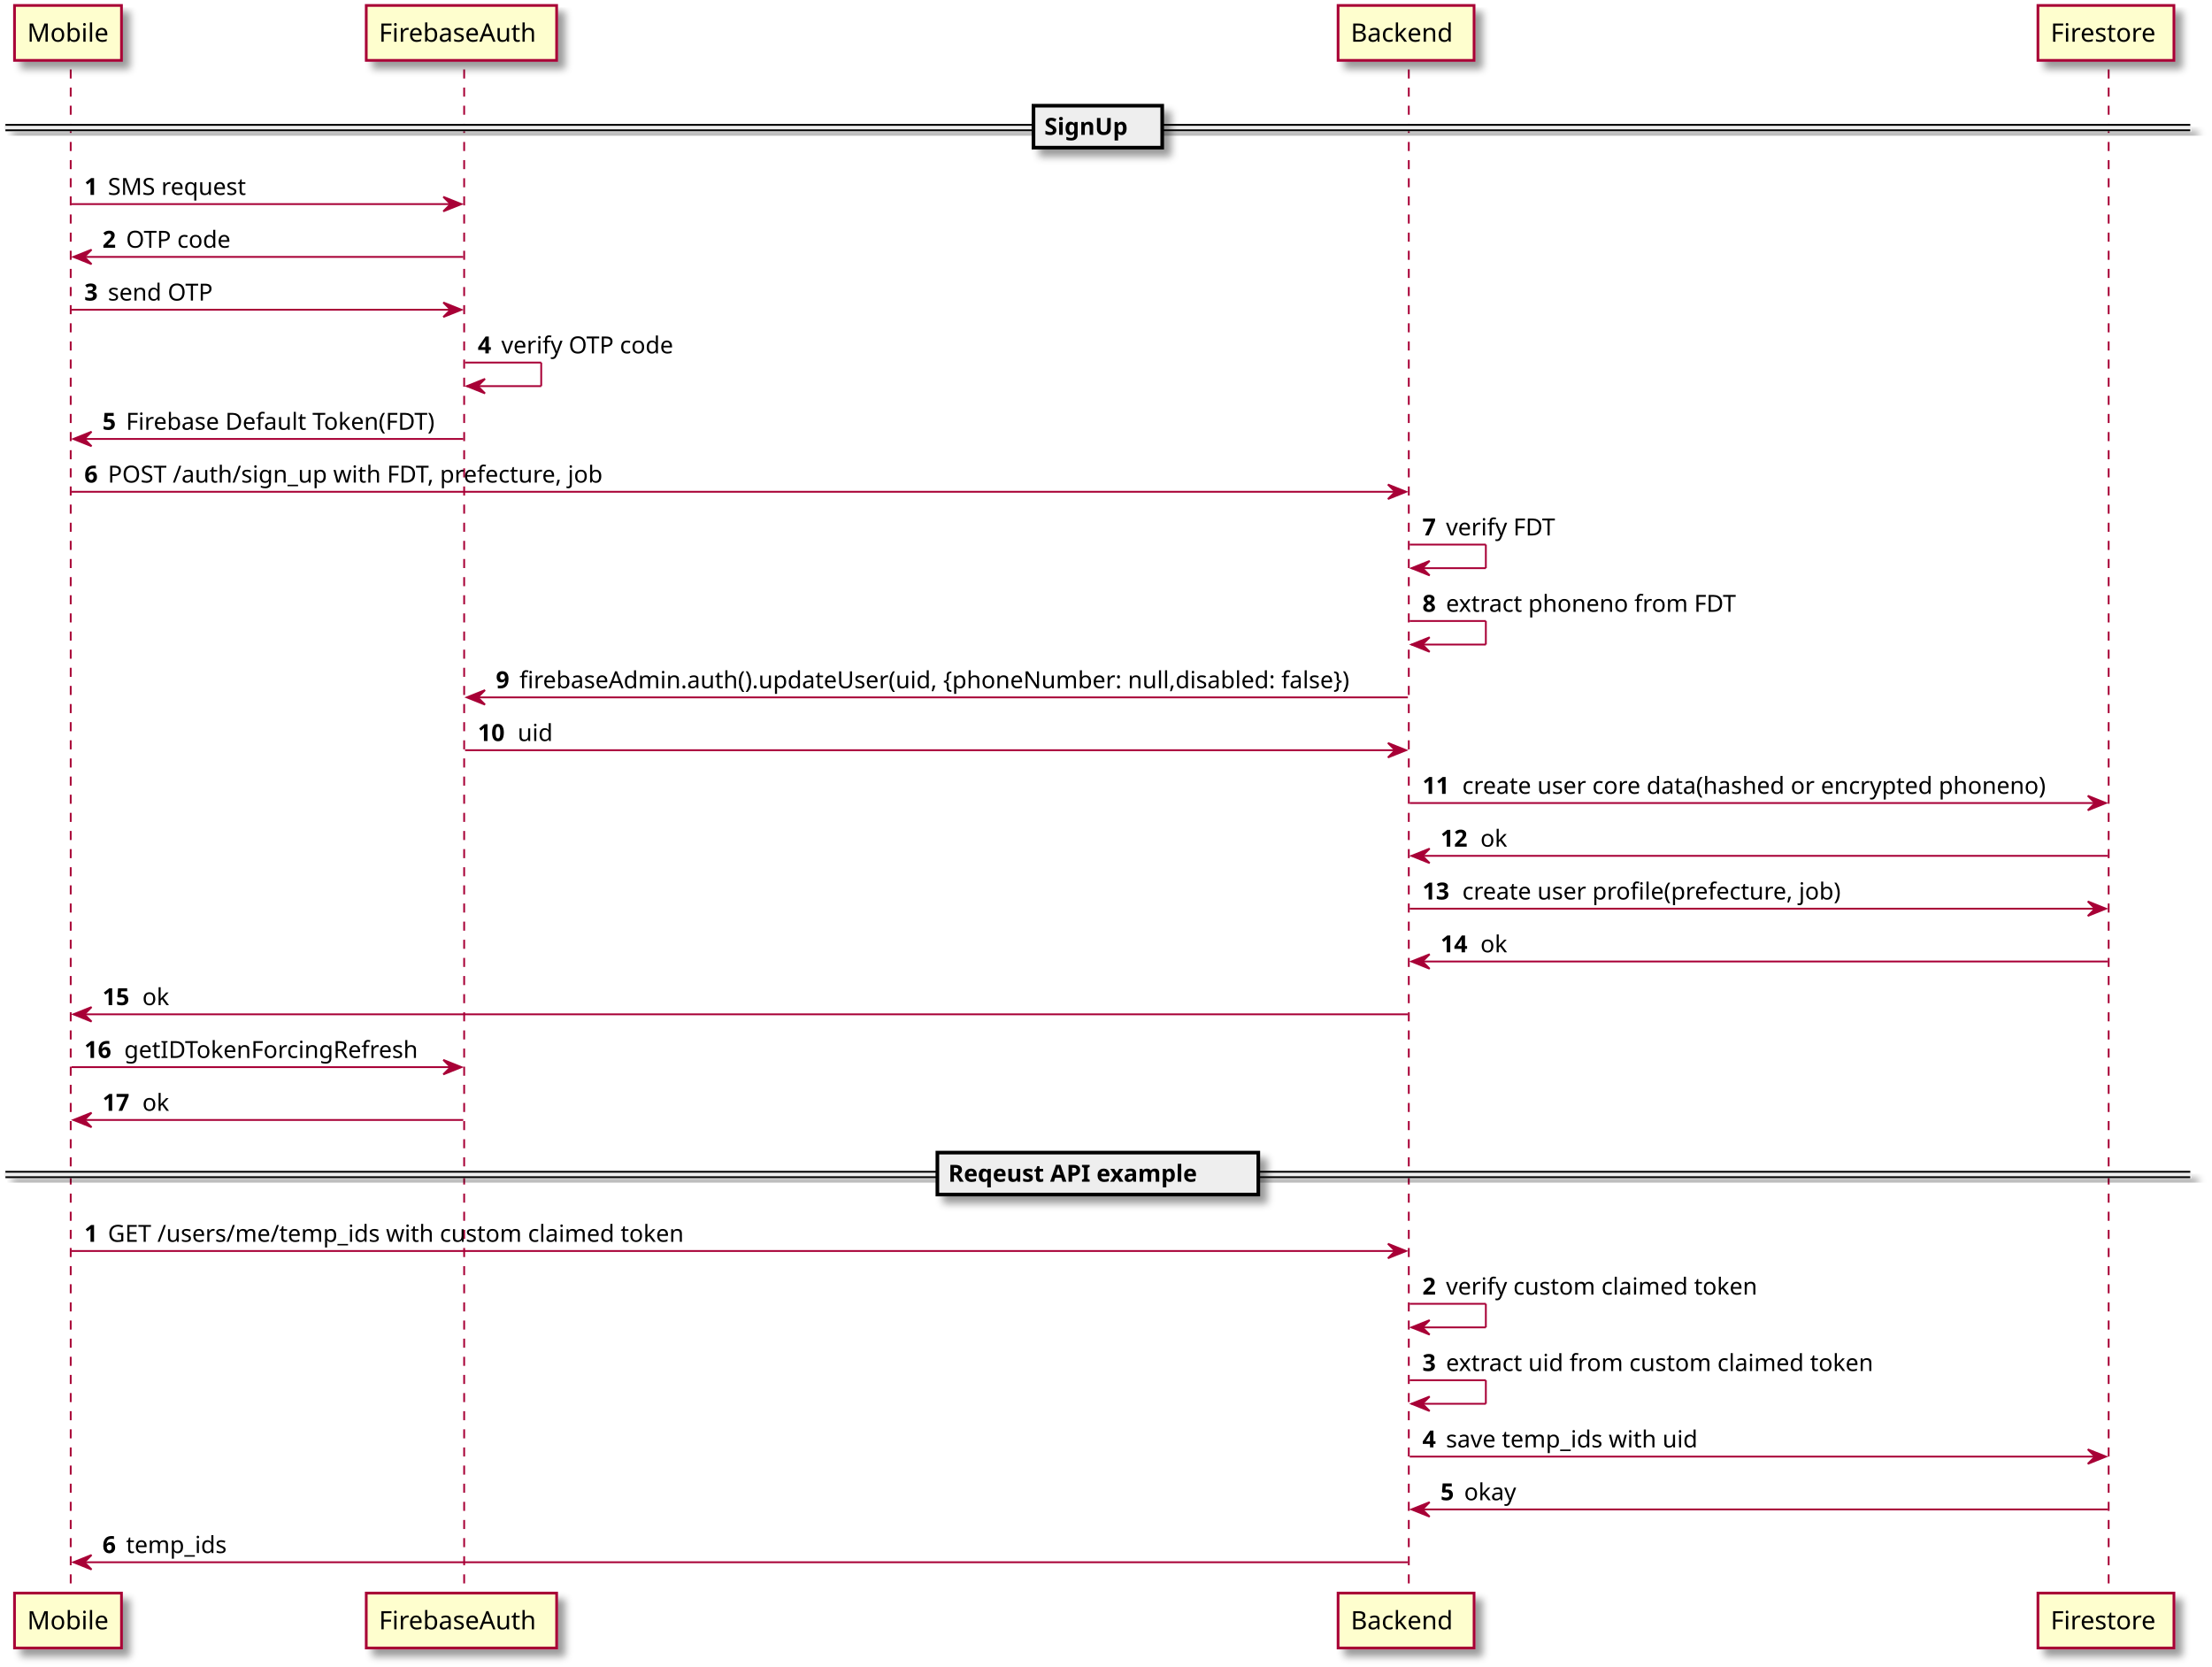
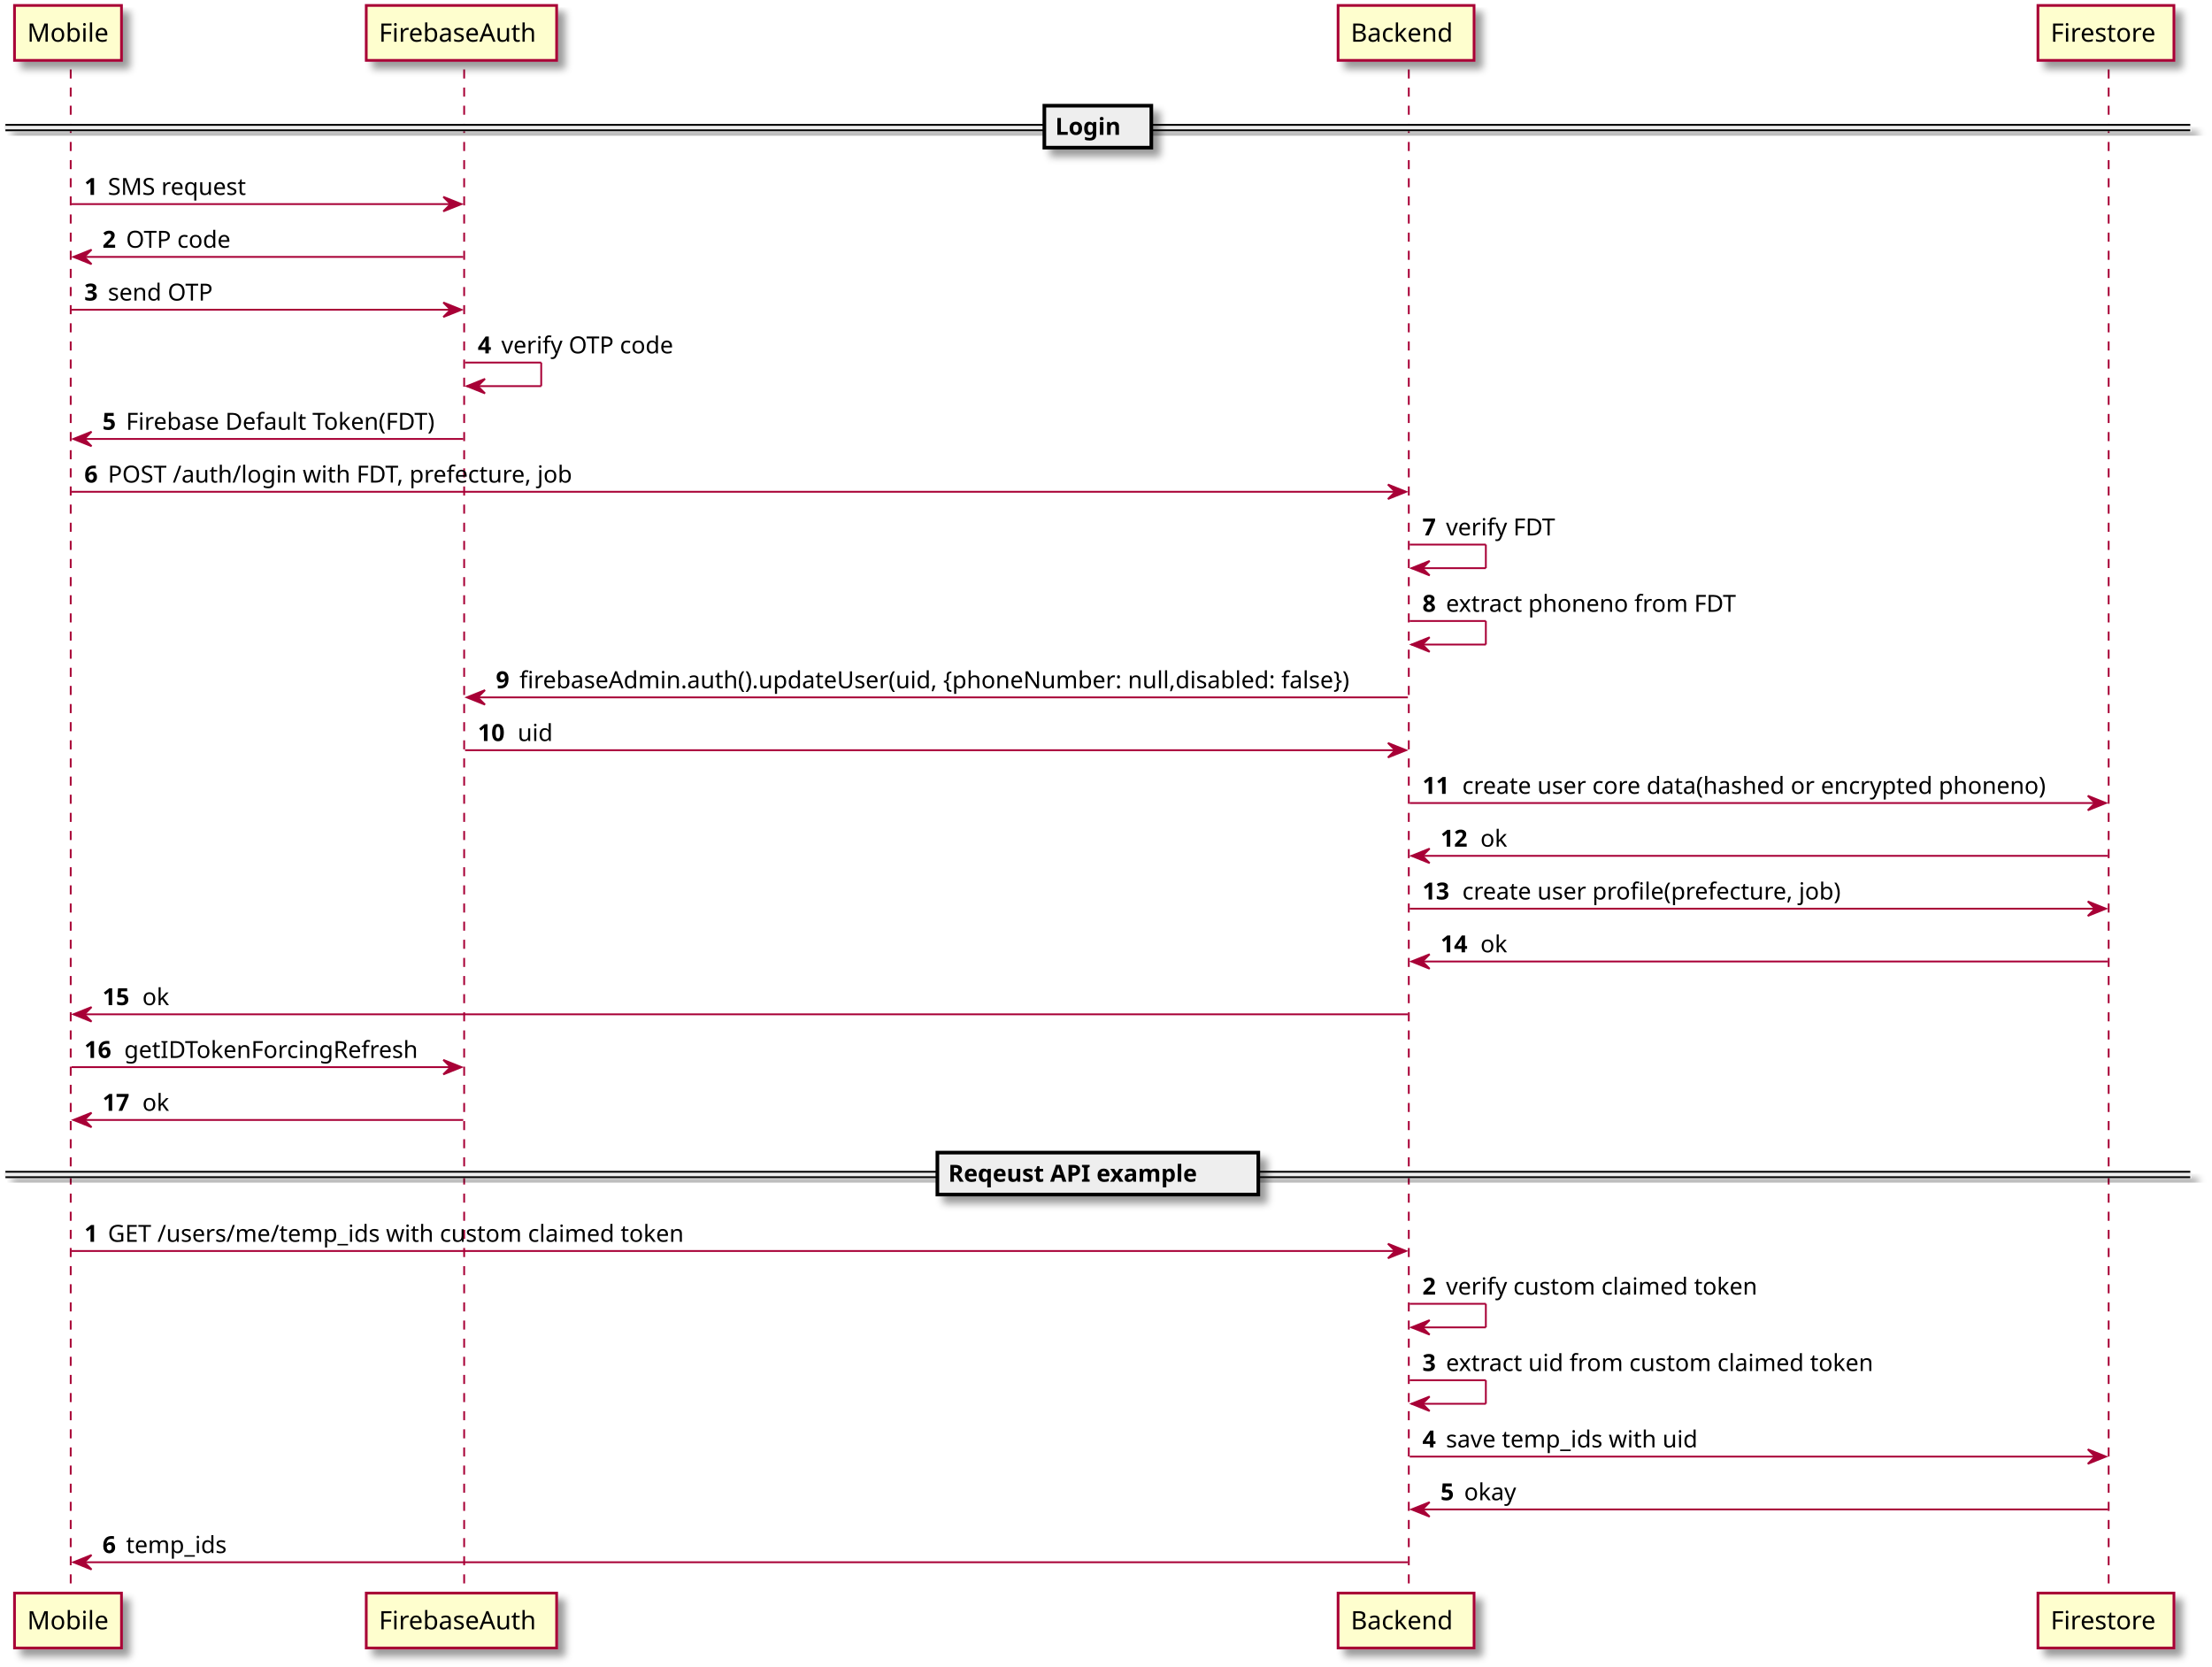
<svg xmlns="http://www.w3.org/2000/svg" contentScriptType="application/ecmascript" contentStyleType="text/css" height="919px" preserveAspectRatio="none" style="width:1220px;height:919px;" version="1.1" viewBox="0 0 1220 919" width="1220px" zoomAndPan="magnify">
  <defs>
-     <filter height="300%" id="f12aqdqexkfkn2" width="300%" x="-1" y="-1">
+     <filter height="300%" id="f1i2fg9ljk3yw5" width="300%" x="-1" y="-1">
      <feGaussianBlur result="blurOut" stdDeviation="2.0" />
      <feColorMatrix in="blurOut" result="blurOut2" type="matrix" values="0 0 0 0 0 0 0 0 0 0 0 0 0 0 0 0 0 0 .4 0" />
      <feOffset dx="4.0" dy="4.0" in="blurOut2" result="blurOut3" />
      <feBlend in="SourceGraphic" in2="blurOut3" mode="normal" />
    </filter>
  </defs>
  <g>
    <line style="stroke: #A80036; stroke-width: 1.0; stroke-dasharray: 5.0,5.0;" x1="39" x2="39" y1="38.297" y2="879.617" />
    <line style="stroke: #A80036; stroke-width: 1.0; stroke-dasharray: 5.0,5.0;" x1="256" x2="256" y1="38.297" y2="879.617" />
    <line style="stroke: #A80036; stroke-width: 1.0; stroke-dasharray: 5.0,5.0;" x1="777" x2="777" y1="38.297" y2="879.617" />
    <line style="stroke: #A80036; stroke-width: 1.0; stroke-dasharray: 5.0,5.0;" x1="1163" x2="1163" y1="38.297" y2="879.617" />
-     <rect fill="#FEFECE" filter="url(#f12aqdqexkfkn2)" height="30.297" style="stroke: #A80036; stroke-width: 1.5;" width="59" x="8" y="3" />
+     <rect fill="#FEFECE" filter="url(#f1i2fg9ljk3yw5)" height="30.297" style="stroke: #A80036; stroke-width: 1.5;" width="59" x="8" y="3" />
    <text fill="#000000" font-family="sans-serif" font-size="14" lengthAdjust="spacingAndGlyphs" textLength="45" x="15" y="22.995">Mobile</text>
-     <rect fill="#FEFECE" filter="url(#f12aqdqexkfkn2)" height="30.297" style="stroke: #A80036; stroke-width: 1.5;" width="59" x="8" y="878.617" />
+     <rect fill="#FEFECE" filter="url(#f1i2fg9ljk3yw5)" height="30.297" style="stroke: #A80036; stroke-width: 1.5;" width="59" x="8" y="878.617" />
    <text fill="#000000" font-family="sans-serif" font-size="14" lengthAdjust="spacingAndGlyphs" textLength="45" x="15" y="898.612">Mobile</text>
-     <rect fill="#FEFECE" filter="url(#f12aqdqexkfkn2)" height="30.297" style="stroke: #A80036; stroke-width: 1.5;" width="105" x="202" y="3" />
+     <rect fill="#FEFECE" filter="url(#f1i2fg9ljk3yw5)" height="30.297" style="stroke: #A80036; stroke-width: 1.5;" width="105" x="202" y="3" />
    <text fill="#000000" font-family="sans-serif" font-size="14" lengthAdjust="spacingAndGlyphs" textLength="91" x="209" y="22.995">FirebaseAuth</text>
-     <rect fill="#FEFECE" filter="url(#f12aqdqexkfkn2)" height="30.297" style="stroke: #A80036; stroke-width: 1.5;" width="105" x="202" y="878.617" />
+     <rect fill="#FEFECE" filter="url(#f1i2fg9ljk3yw5)" height="30.297" style="stroke: #A80036; stroke-width: 1.5;" width="105" x="202" y="878.617" />
    <text fill="#000000" font-family="sans-serif" font-size="14" lengthAdjust="spacingAndGlyphs" textLength="91" x="209" y="898.612">FirebaseAuth</text>
-     <rect fill="#FEFECE" filter="url(#f12aqdqexkfkn2)" height="30.297" style="stroke: #A80036; stroke-width: 1.5;" width="75" x="738" y="3" />
+     <rect fill="#FEFECE" filter="url(#f1i2fg9ljk3yw5)" height="30.297" style="stroke: #A80036; stroke-width: 1.5;" width="75" x="738" y="3" />
    <text fill="#000000" font-family="sans-serif" font-size="14" lengthAdjust="spacingAndGlyphs" textLength="61" x="745" y="22.995">Backend</text>
-     <rect fill="#FEFECE" filter="url(#f12aqdqexkfkn2)" height="30.297" style="stroke: #A80036; stroke-width: 1.5;" width="75" x="738" y="878.617" />
+     <rect fill="#FEFECE" filter="url(#f1i2fg9ljk3yw5)" height="30.297" style="stroke: #A80036; stroke-width: 1.5;" width="75" x="738" y="878.617" />
    <text fill="#000000" font-family="sans-serif" font-size="14" lengthAdjust="spacingAndGlyphs" textLength="61" x="745" y="898.612">Backend</text>
-     <rect fill="#FEFECE" filter="url(#f12aqdqexkfkn2)" height="30.297" style="stroke: #A80036; stroke-width: 1.5;" width="75" x="1124" y="3" />
+     <rect fill="#FEFECE" filter="url(#f1i2fg9ljk3yw5)" height="30.297" style="stroke: #A80036; stroke-width: 1.5;" width="75" x="1124" y="3" />
    <text fill="#000000" font-family="sans-serif" font-size="14" lengthAdjust="spacingAndGlyphs" textLength="61" x="1131" y="22.995">Firestore</text>
-     <rect fill="#FEFECE" filter="url(#f12aqdqexkfkn2)" height="30.297" style="stroke: #A80036; stroke-width: 1.5;" width="75" x="1124" y="878.617" />
+     <rect fill="#FEFECE" filter="url(#f1i2fg9ljk3yw5)" height="30.297" style="stroke: #A80036; stroke-width: 1.5;" width="75" x="1124" y="878.617" />
    <text fill="#000000" font-family="sans-serif" font-size="14" lengthAdjust="spacingAndGlyphs" textLength="61" x="1131" y="898.612">Firestore</text>
-     <rect fill="#EEEEEE" filter="url(#f12aqdqexkfkn2)" height="3" style="stroke: #EEEEEE; stroke-width: 1.0;" width="1205" x="3" y="68.863" />
+     <rect fill="#EEEEEE" filter="url(#f1i2fg9ljk3yw5)" height="3" style="stroke: #EEEEEE; stroke-width: 1.0;" width="1205" x="3" y="68.863" />
    <line style="stroke: #000000; stroke-width: 1.0;" x1="3" x2="1208" y1="68.863" y2="68.863" />
    <line style="stroke: #000000; stroke-width: 1.0;" x1="3" x2="1208" y1="71.863" y2="71.863" />
-     <rect fill="#EEEEEE" filter="url(#f12aqdqexkfkn2)" height="23.133" style="stroke: #000000; stroke-width: 2.0;" width="71" x="570" y="58.297" />
-     <text fill="#000000" font-family="sans-serif" font-size="13" font-weight="bold" lengthAdjust="spacingAndGlyphs" textLength="52" x="576" y="74.364">SignUp</text>
+     <rect fill="#EEEEEE" filter="url(#f1i2fg9ljk3yw5)" height="23.133" style="stroke: #000000; stroke-width: 2.0;" width="59" x="576" y="58.297" />
+     <text fill="#000000" font-family="sans-serif" font-size="13" font-weight="bold" lengthAdjust="spacingAndGlyphs" textLength="40" x="582" y="74.364">Login</text>
    <polygon fill="#A80036" points="244.5,108.562,254.5,112.562,244.5,116.562,248.5,112.562" style="stroke: #A80036; stroke-width: 1.0;" />
    <line style="stroke: #A80036; stroke-width: 1.0;" x1="39.5" x2="250.5" y1="112.562" y2="112.562" />
    <text fill="#000000" font-family="sans-serif" font-size="13" font-weight="bold" lengthAdjust="spacingAndGlyphs" textLength="9" x="46.5" y="107.497">1</text>
    <text fill="#000000" font-family="sans-serif" font-size="13" lengthAdjust="spacingAndGlyphs" textLength="82" x="59.5" y="107.497">SMS request</text>
    <polygon fill="#A80036" points="50.5,137.695,40.5,141.695,50.5,145.695,46.5,141.695" style="stroke: #A80036; stroke-width: 1.0;" />
    <line style="stroke: #A80036; stroke-width: 1.0;" x1="44.5" x2="255.5" y1="141.695" y2="141.695" />
    <text fill="#000000" font-family="sans-serif" font-size="13" font-weight="bold" lengthAdjust="spacingAndGlyphs" textLength="9" x="56.5" y="136.629">2</text>
    <text fill="#000000" font-family="sans-serif" font-size="13" lengthAdjust="spacingAndGlyphs" textLength="60" x="69.5" y="136.629">OTP code</text>
    <polygon fill="#A80036" points="244.5,166.828,254.5,170.828,244.5,174.828,248.5,170.828" style="stroke: #A80036; stroke-width: 1.0;" />
    <line style="stroke: #A80036; stroke-width: 1.0;" x1="39.5" x2="250.5" y1="170.828" y2="170.828" />
    <text fill="#000000" font-family="sans-serif" font-size="13" font-weight="bold" lengthAdjust="spacingAndGlyphs" textLength="9" x="46.5" y="165.762">3</text>
    <text fill="#000000" font-family="sans-serif" font-size="13" lengthAdjust="spacingAndGlyphs" textLength="60" x="59.5" y="165.762">send OTP</text>
    <line style="stroke: #A80036; stroke-width: 1.0;" x1="256.5" x2="298.5" y1="199.961" y2="199.961" />
    <line style="stroke: #A80036; stroke-width: 1.0;" x1="298.5" x2="298.5" y1="199.961" y2="212.961" />
    <line style="stroke: #A80036; stroke-width: 1.0;" x1="257.5" x2="298.5" y1="212.961" y2="212.961" />
    <polygon fill="#A80036" points="267.5,208.961,257.5,212.961,267.5,216.961,263.5,212.961" style="stroke: #A80036; stroke-width: 1.0;" />
    <text fill="#000000" font-family="sans-serif" font-size="13" font-weight="bold" lengthAdjust="spacingAndGlyphs" textLength="9" x="263.5" y="194.895">4</text>
    <text fill="#000000" font-family="sans-serif" font-size="13" lengthAdjust="spacingAndGlyphs" textLength="98" x="276.5" y="194.895">verify OTP code</text>
    <polygon fill="#A80036" points="50.5,238.094,40.5,242.094,50.5,246.094,46.5,242.094" style="stroke: #A80036; stroke-width: 1.0;" />
    <line style="stroke: #A80036; stroke-width: 1.0;" x1="44.5" x2="255.5" y1="242.094" y2="242.094" />
    <text fill="#000000" font-family="sans-serif" font-size="13" font-weight="bold" lengthAdjust="spacingAndGlyphs" textLength="9" x="56.5" y="237.028">5</text>
    <text fill="#000000" font-family="sans-serif" font-size="13" lengthAdjust="spacingAndGlyphs" textLength="180" x="69.5" y="237.028">Firebase Default Token(FDT)</text>
    <polygon fill="#A80036" points="765.5,267.227,775.5,271.227,765.5,275.227,769.5,271.227" style="stroke: #A80036; stroke-width: 1.0;" />
    <line style="stroke: #A80036; stroke-width: 1.0;" x1="39.5" x2="771.5" y1="271.227" y2="271.227" />
    <text fill="#000000" font-family="sans-serif" font-size="13" font-weight="bold" lengthAdjust="spacingAndGlyphs" textLength="9" x="46.5" y="266.161">6</text>
-     <text fill="#000000" font-family="sans-serif" font-size="13" lengthAdjust="spacingAndGlyphs" textLength="282" x="59.5" y="266.161">POST /auth/sign_up with FDT, prefecture, job</text>
+     <text fill="#000000" font-family="sans-serif" font-size="13" lengthAdjust="spacingAndGlyphs" textLength="263" x="59.5" y="266.161">POST /auth/login with FDT, prefecture, job</text>
    <line style="stroke: #A80036; stroke-width: 1.0;" x1="777.5" x2="819.5" y1="300.359" y2="300.359" />
    <line style="stroke: #A80036; stroke-width: 1.0;" x1="819.5" x2="819.5" y1="300.359" y2="313.359" />
    <line style="stroke: #A80036; stroke-width: 1.0;" x1="778.5" x2="819.5" y1="313.359" y2="313.359" />
    <polygon fill="#A80036" points="788.5,309.359,778.5,313.359,788.5,317.359,784.5,313.359" style="stroke: #A80036; stroke-width: 1.0;" />
    <text fill="#000000" font-family="sans-serif" font-size="13" font-weight="bold" lengthAdjust="spacingAndGlyphs" textLength="9" x="784.5" y="295.293">7</text>
    <text fill="#000000" font-family="sans-serif" font-size="13" lengthAdjust="spacingAndGlyphs" textLength="62" x="797.5" y="295.293">verify FDT</text>
    <line style="stroke: #A80036; stroke-width: 1.0;" x1="777.5" x2="819.5" y1="342.492" y2="342.492" />
    <line style="stroke: #A80036; stroke-width: 1.0;" x1="819.5" x2="819.5" y1="342.492" y2="355.492" />
    <line style="stroke: #A80036; stroke-width: 1.0;" x1="778.5" x2="819.5" y1="355.492" y2="355.492" />
    <polygon fill="#A80036" points="788.5,351.492,778.5,355.492,788.5,359.492,784.5,355.492" style="stroke: #A80036; stroke-width: 1.0;" />
    <text fill="#000000" font-family="sans-serif" font-size="13" font-weight="bold" lengthAdjust="spacingAndGlyphs" textLength="9" x="784.5" y="337.426">8</text>
    <text fill="#000000" font-family="sans-serif" font-size="13" lengthAdjust="spacingAndGlyphs" textLength="167" x="797.5" y="337.426">extract phoneno from FDT</text>
    <polygon fill="#A80036" points="267.5,380.625,257.5,384.625,267.5,388.625,263.5,384.625" style="stroke: #A80036; stroke-width: 1.0;" />
    <line style="stroke: #A80036; stroke-width: 1.0;" x1="261.5" x2="776.5" y1="384.625" y2="384.625" />
    <text fill="#000000" font-family="sans-serif" font-size="13" font-weight="bold" lengthAdjust="spacingAndGlyphs" textLength="9" x="273.5" y="379.559">9</text>
    <text fill="#000000" font-family="sans-serif" font-size="13" lengthAdjust="spacingAndGlyphs" textLength="484" x="286.5" y="379.559">firebaseAdmin.auth().updateUser(uid, {phoneNumber: null,disabled: false})</text>
    <polygon fill="#A80036" points="765.5,409.758,775.5,413.758,765.5,417.758,769.5,413.758" style="stroke: #A80036; stroke-width: 1.0;" />
    <line style="stroke: #A80036; stroke-width: 1.0;" x1="256.5" x2="771.5" y1="413.758" y2="413.758" />
    <text fill="#000000" font-family="sans-serif" font-size="13" font-weight="bold" lengthAdjust="spacingAndGlyphs" textLength="18" x="263.5" y="408.692">10</text>
    <text fill="#000000" font-family="sans-serif" font-size="13" lengthAdjust="spacingAndGlyphs" textLength="19" x="285.5" y="408.692">uid</text>
    <polygon fill="#A80036" points="1151.5,438.891,1161.5,442.891,1151.5,446.891,1155.5,442.891" style="stroke: #A80036; stroke-width: 1.0;" />
    <line style="stroke: #A80036; stroke-width: 1.0;" x1="777.5" x2="1157.5" y1="442.891" y2="442.891" />
    <text fill="#000000" font-family="sans-serif" font-size="13" font-weight="bold" lengthAdjust="spacingAndGlyphs" textLength="18" x="784.5" y="437.825">11</text>
    <text fill="#000000" font-family="sans-serif" font-size="13" lengthAdjust="spacingAndGlyphs" textLength="340" x="806.5" y="437.825">create user core data(hashed or encrypted phoneno)</text>
    <polygon fill="#A80036" points="788.5,468.023,778.5,472.023,788.5,476.023,784.5,472.023" style="stroke: #A80036; stroke-width: 1.0;" />
    <line style="stroke: #A80036; stroke-width: 1.0;" x1="782.5" x2="1162.5" y1="472.023" y2="472.023" />
    <text fill="#000000" font-family="sans-serif" font-size="13" font-weight="bold" lengthAdjust="spacingAndGlyphs" textLength="18" x="794.5" y="466.957">12</text>
    <text fill="#000000" font-family="sans-serif" font-size="13" lengthAdjust="spacingAndGlyphs" textLength="15" x="816.5" y="466.957">ok</text>
    <polygon fill="#A80036" points="1151.5,497.156,1161.5,501.156,1151.5,505.156,1155.5,501.156" style="stroke: #A80036; stroke-width: 1.0;" />
    <line style="stroke: #A80036; stroke-width: 1.0;" x1="777.5" x2="1157.5" y1="501.156" y2="501.156" />
    <text fill="#000000" font-family="sans-serif" font-size="13" font-weight="bold" lengthAdjust="spacingAndGlyphs" textLength="18" x="784.5" y="496.09">13</text>
    <text fill="#000000" font-family="sans-serif" font-size="13" lengthAdjust="spacingAndGlyphs" textLength="219" x="806.5" y="496.09">create user profile(prefecture, job)</text>
    <polygon fill="#A80036" points="788.5,526.289,778.5,530.289,788.5,534.289,784.5,530.289" style="stroke: #A80036; stroke-width: 1.0;" />
    <line style="stroke: #A80036; stroke-width: 1.0;" x1="782.5" x2="1162.5" y1="530.289" y2="530.289" />
    <text fill="#000000" font-family="sans-serif" font-size="13" font-weight="bold" lengthAdjust="spacingAndGlyphs" textLength="18" x="794.5" y="525.223">14</text>
    <text fill="#000000" font-family="sans-serif" font-size="13" lengthAdjust="spacingAndGlyphs" textLength="15" x="816.5" y="525.223">ok</text>
    <polygon fill="#A80036" points="50.5,555.422,40.5,559.422,50.5,563.422,46.5,559.422" style="stroke: #A80036; stroke-width: 1.0;" />
    <line style="stroke: #A80036; stroke-width: 1.0;" x1="44.5" x2="776.5" y1="559.422" y2="559.422" />
    <text fill="#000000" font-family="sans-serif" font-size="13" font-weight="bold" lengthAdjust="spacingAndGlyphs" textLength="18" x="56.5" y="554.356">15</text>
    <text fill="#000000" font-family="sans-serif" font-size="13" lengthAdjust="spacingAndGlyphs" textLength="15" x="78.5" y="554.356">ok</text>
    <polygon fill="#A80036" points="244.5,584.555,254.5,588.555,244.5,592.555,248.5,588.555" style="stroke: #A80036; stroke-width: 1.0;" />
    <line style="stroke: #A80036; stroke-width: 1.0;" x1="39.5" x2="250.5" y1="588.555" y2="588.555" />
    <text fill="#000000" font-family="sans-serif" font-size="13" font-weight="bold" lengthAdjust="spacingAndGlyphs" textLength="18" x="46.5" y="583.489">16</text>
    <text fill="#000000" font-family="sans-serif" font-size="13" lengthAdjust="spacingAndGlyphs" textLength="166" x="68.5" y="583.489">getIDTokenForcingRefresh</text>
    <polygon fill="#A80036" points="50.5,613.688,40.5,617.688,50.5,621.688,46.5,617.688" style="stroke: #A80036; stroke-width: 1.0;" />
    <line style="stroke: #A80036; stroke-width: 1.0;" x1="44.5" x2="255.5" y1="617.688" y2="617.688" />
    <text fill="#000000" font-family="sans-serif" font-size="13" font-weight="bold" lengthAdjust="spacingAndGlyphs" textLength="18" x="56.5" y="612.622">17</text>
    <text fill="#000000" font-family="sans-serif" font-size="13" lengthAdjust="spacingAndGlyphs" textLength="15" x="78.5" y="612.622">ok</text>
-     <rect fill="#EEEEEE" filter="url(#f12aqdqexkfkn2)" height="3" style="stroke: #EEEEEE; stroke-width: 1.0;" width="1205" x="3" y="646.254" />
+     <rect fill="#EEEEEE" filter="url(#f1i2fg9ljk3yw5)" height="3" style="stroke: #EEEEEE; stroke-width: 1.0;" width="1205" x="3" y="646.254" />
    <line style="stroke: #000000; stroke-width: 1.0;" x1="3" x2="1208" y1="646.254" y2="646.254" />
    <line style="stroke: #000000; stroke-width: 1.0;" x1="3" x2="1208" y1="649.254" y2="649.254" />
-     <rect fill="#EEEEEE" filter="url(#f12aqdqexkfkn2)" height="23.133" style="stroke: #000000; stroke-width: 2.0;" width="177" x="517" y="635.688" />
+     <rect fill="#EEEEEE" filter="url(#f1i2fg9ljk3yw5)" height="23.133" style="stroke: #000000; stroke-width: 2.0;" width="177" x="517" y="635.688" />
    <text fill="#000000" font-family="sans-serif" font-size="13" font-weight="bold" lengthAdjust="spacingAndGlyphs" textLength="158" x="523" y="651.754">Reqeust API example</text>
    <polygon fill="#A80036" points="765.5,685.953,775.5,689.953,765.5,693.953,769.5,689.953" style="stroke: #A80036; stroke-width: 1.0;" />
    <line style="stroke: #A80036; stroke-width: 1.0;" x1="39.5" x2="771.5" y1="689.953" y2="689.953" />
    <text fill="#000000" font-family="sans-serif" font-size="13" font-weight="bold" lengthAdjust="spacingAndGlyphs" textLength="9" x="46.5" y="684.887">1</text>
    <text fill="#000000" font-family="sans-serif" font-size="13" lengthAdjust="spacingAndGlyphs" textLength="331" x="59.5" y="684.887">GET /users/me/temp_ids with custom claimed token</text>
    <line style="stroke: #A80036; stroke-width: 1.0;" x1="777.5" x2="819.5" y1="719.086" y2="719.086" />
    <line style="stroke: #A80036; stroke-width: 1.0;" x1="819.5" x2="819.5" y1="719.086" y2="732.086" />
    <line style="stroke: #A80036; stroke-width: 1.0;" x1="778.5" x2="819.5" y1="732.086" y2="732.086" />
    <polygon fill="#A80036" points="788.5,728.086,778.5,732.086,788.5,736.086,784.5,732.086" style="stroke: #A80036; stroke-width: 1.0;" />
    <text fill="#000000" font-family="sans-serif" font-size="13" font-weight="bold" lengthAdjust="spacingAndGlyphs" textLength="9" x="784.5" y="714.02">2</text>
    <text fill="#000000" font-family="sans-serif" font-size="13" lengthAdjust="spacingAndGlyphs" textLength="180" x="797.5" y="714.02">verify custom claimed token</text>
    <line style="stroke: #A80036; stroke-width: 1.0;" x1="777.5" x2="819.5" y1="761.219" y2="761.219" />
    <line style="stroke: #A80036; stroke-width: 1.0;" x1="819.5" x2="819.5" y1="761.219" y2="774.219" />
    <line style="stroke: #A80036; stroke-width: 1.0;" x1="778.5" x2="819.5" y1="774.219" y2="774.219" />
    <polygon fill="#A80036" points="788.5,770.219,778.5,774.219,788.5,778.219,784.5,774.219" style="stroke: #A80036; stroke-width: 1.0;" />
    <text fill="#000000" font-family="sans-serif" font-size="13" font-weight="bold" lengthAdjust="spacingAndGlyphs" textLength="9" x="784.5" y="756.153">3</text>
    <text fill="#000000" font-family="sans-serif" font-size="13" lengthAdjust="spacingAndGlyphs" textLength="248" x="797.5" y="756.153">extract uid from custom claimed token</text>
    <polygon fill="#A80036" points="1151.5,799.352,1161.5,803.352,1151.5,807.352,1155.5,803.352" style="stroke: #A80036; stroke-width: 1.0;" />
    <line style="stroke: #A80036; stroke-width: 1.0;" x1="777.5" x2="1157.5" y1="803.352" y2="803.352" />
    <text fill="#000000" font-family="sans-serif" font-size="13" font-weight="bold" lengthAdjust="spacingAndGlyphs" textLength="9" x="784.5" y="798.286">4</text>
    <text fill="#000000" font-family="sans-serif" font-size="13" lengthAdjust="spacingAndGlyphs" textLength="145" x="797.5" y="798.286">save temp_ids with uid</text>
    <polygon fill="#A80036" points="788.5,828.484,778.5,832.484,788.5,836.484,784.5,832.484" style="stroke: #A80036; stroke-width: 1.0;" />
    <line style="stroke: #A80036; stroke-width: 1.0;" x1="782.5" x2="1162.5" y1="832.484" y2="832.484" />
    <text fill="#000000" font-family="sans-serif" font-size="13" font-weight="bold" lengthAdjust="spacingAndGlyphs" textLength="9" x="794.5" y="827.418">5</text>
    <text fill="#000000" font-family="sans-serif" font-size="13" lengthAdjust="spacingAndGlyphs" textLength="30" x="807.5" y="827.418">okay</text>
    <polygon fill="#A80036" points="50.5,857.617,40.5,861.617,50.5,865.617,46.5,861.617" style="stroke: #A80036; stroke-width: 1.0;" />
    <line style="stroke: #A80036; stroke-width: 1.0;" x1="44.5" x2="776.5" y1="861.617" y2="861.617" />
    <text fill="#000000" font-family="sans-serif" font-size="13" font-weight="bold" lengthAdjust="spacingAndGlyphs" textLength="9" x="56.5" y="856.551">6</text>
    <text fill="#000000" font-family="sans-serif" font-size="13" lengthAdjust="spacingAndGlyphs" textLength="59" x="69.5" y="856.551">temp_ids</text>
  </g>
</svg>
